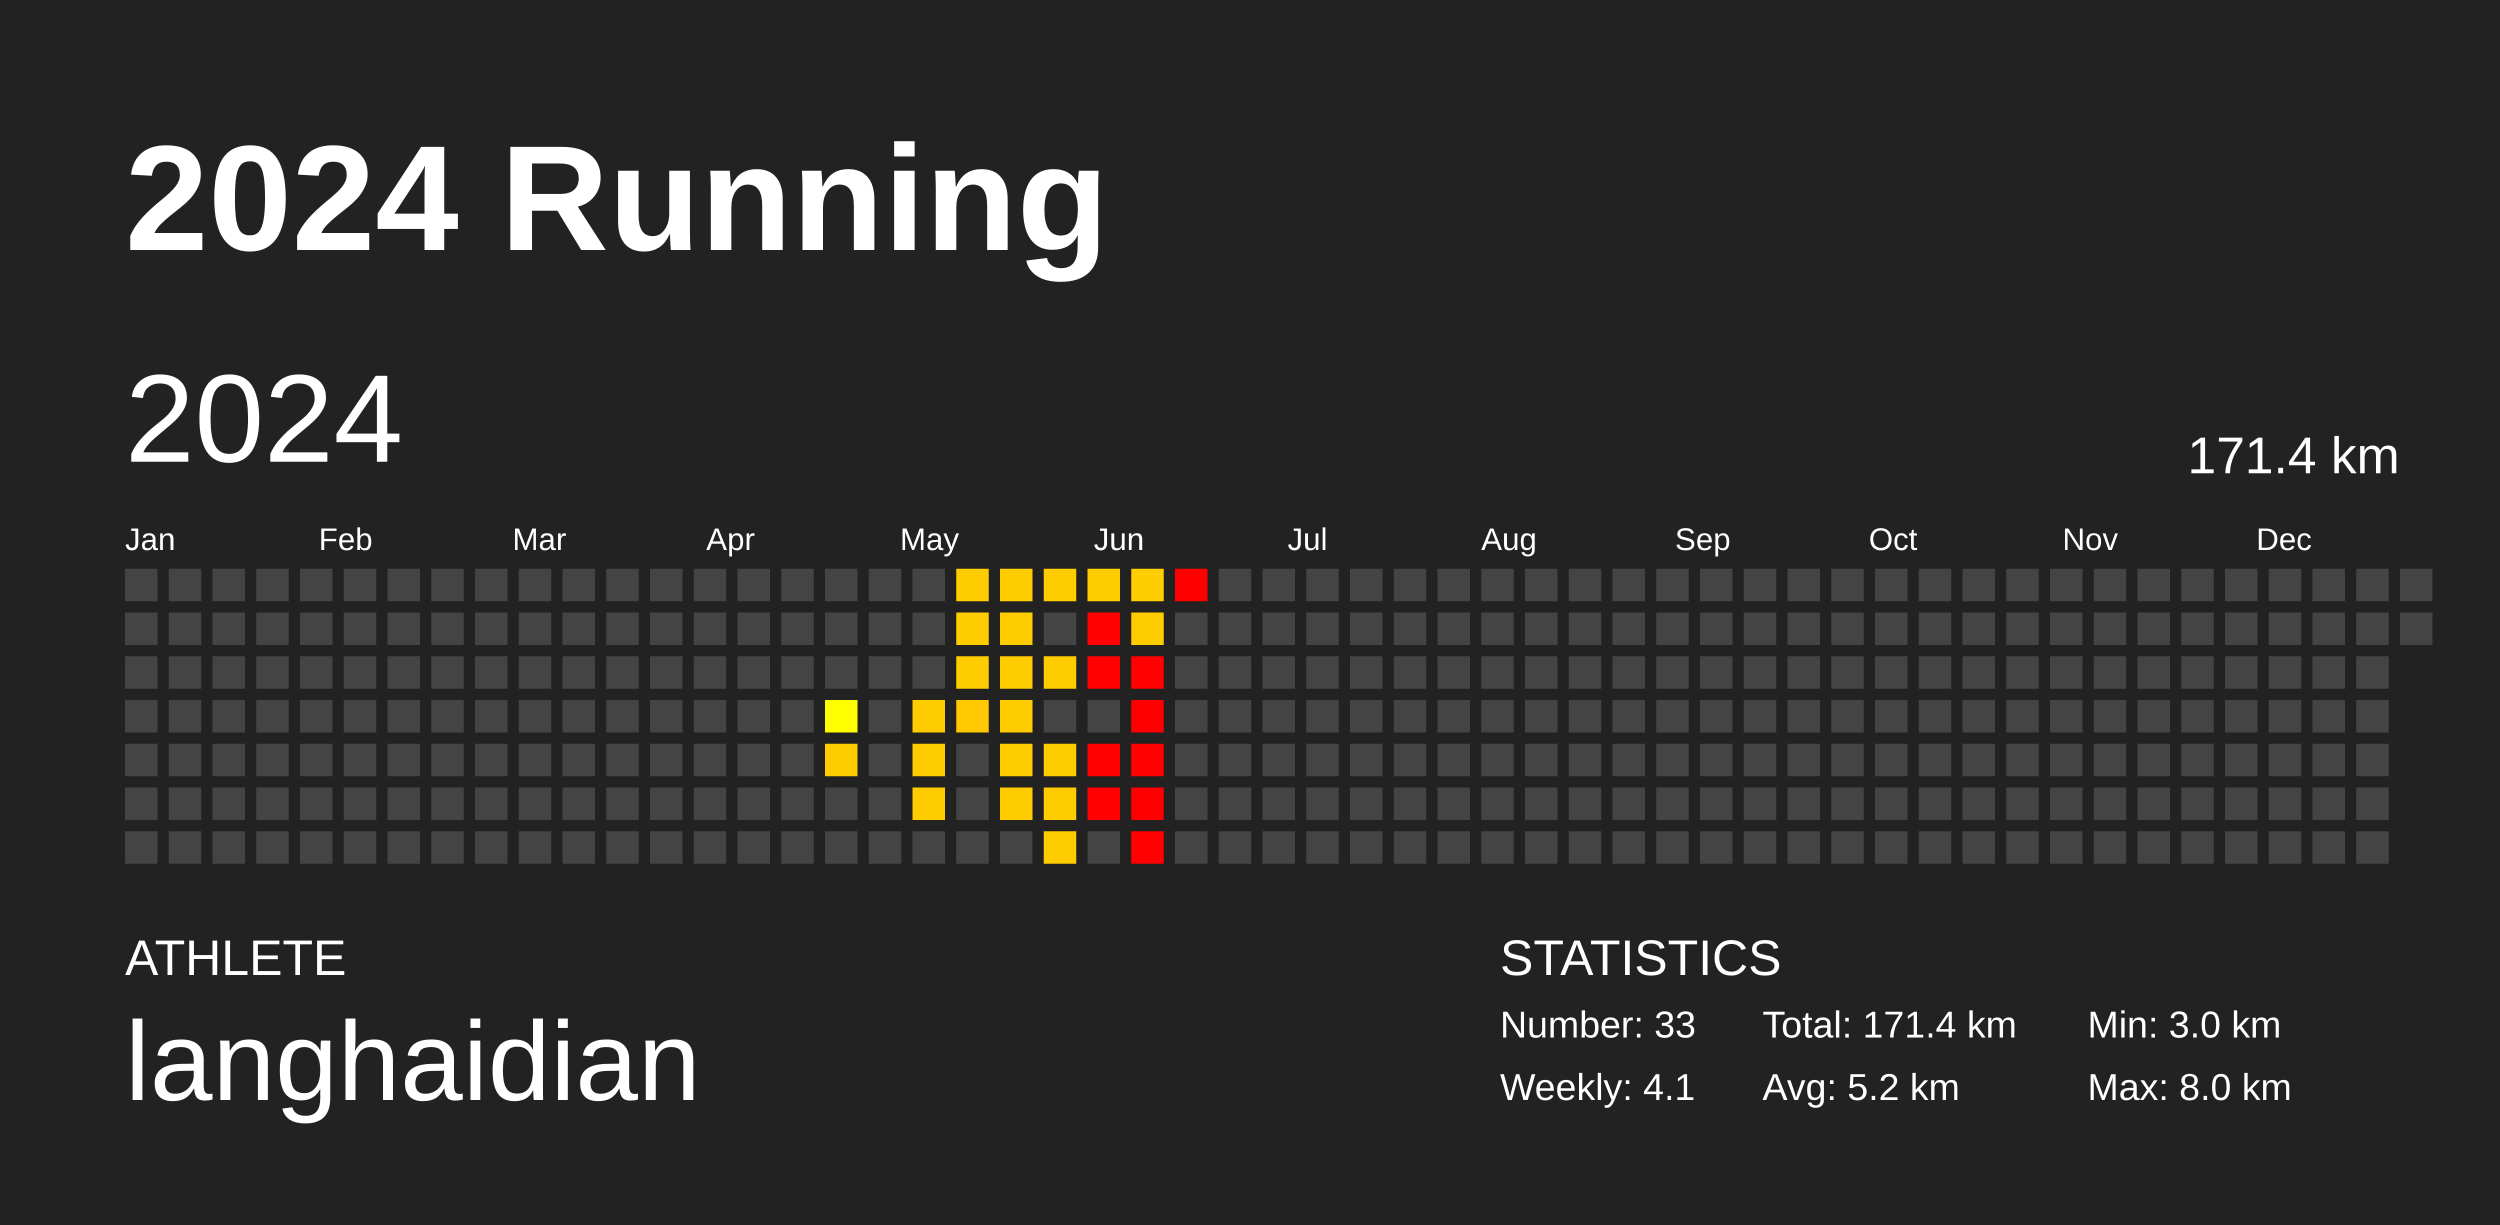
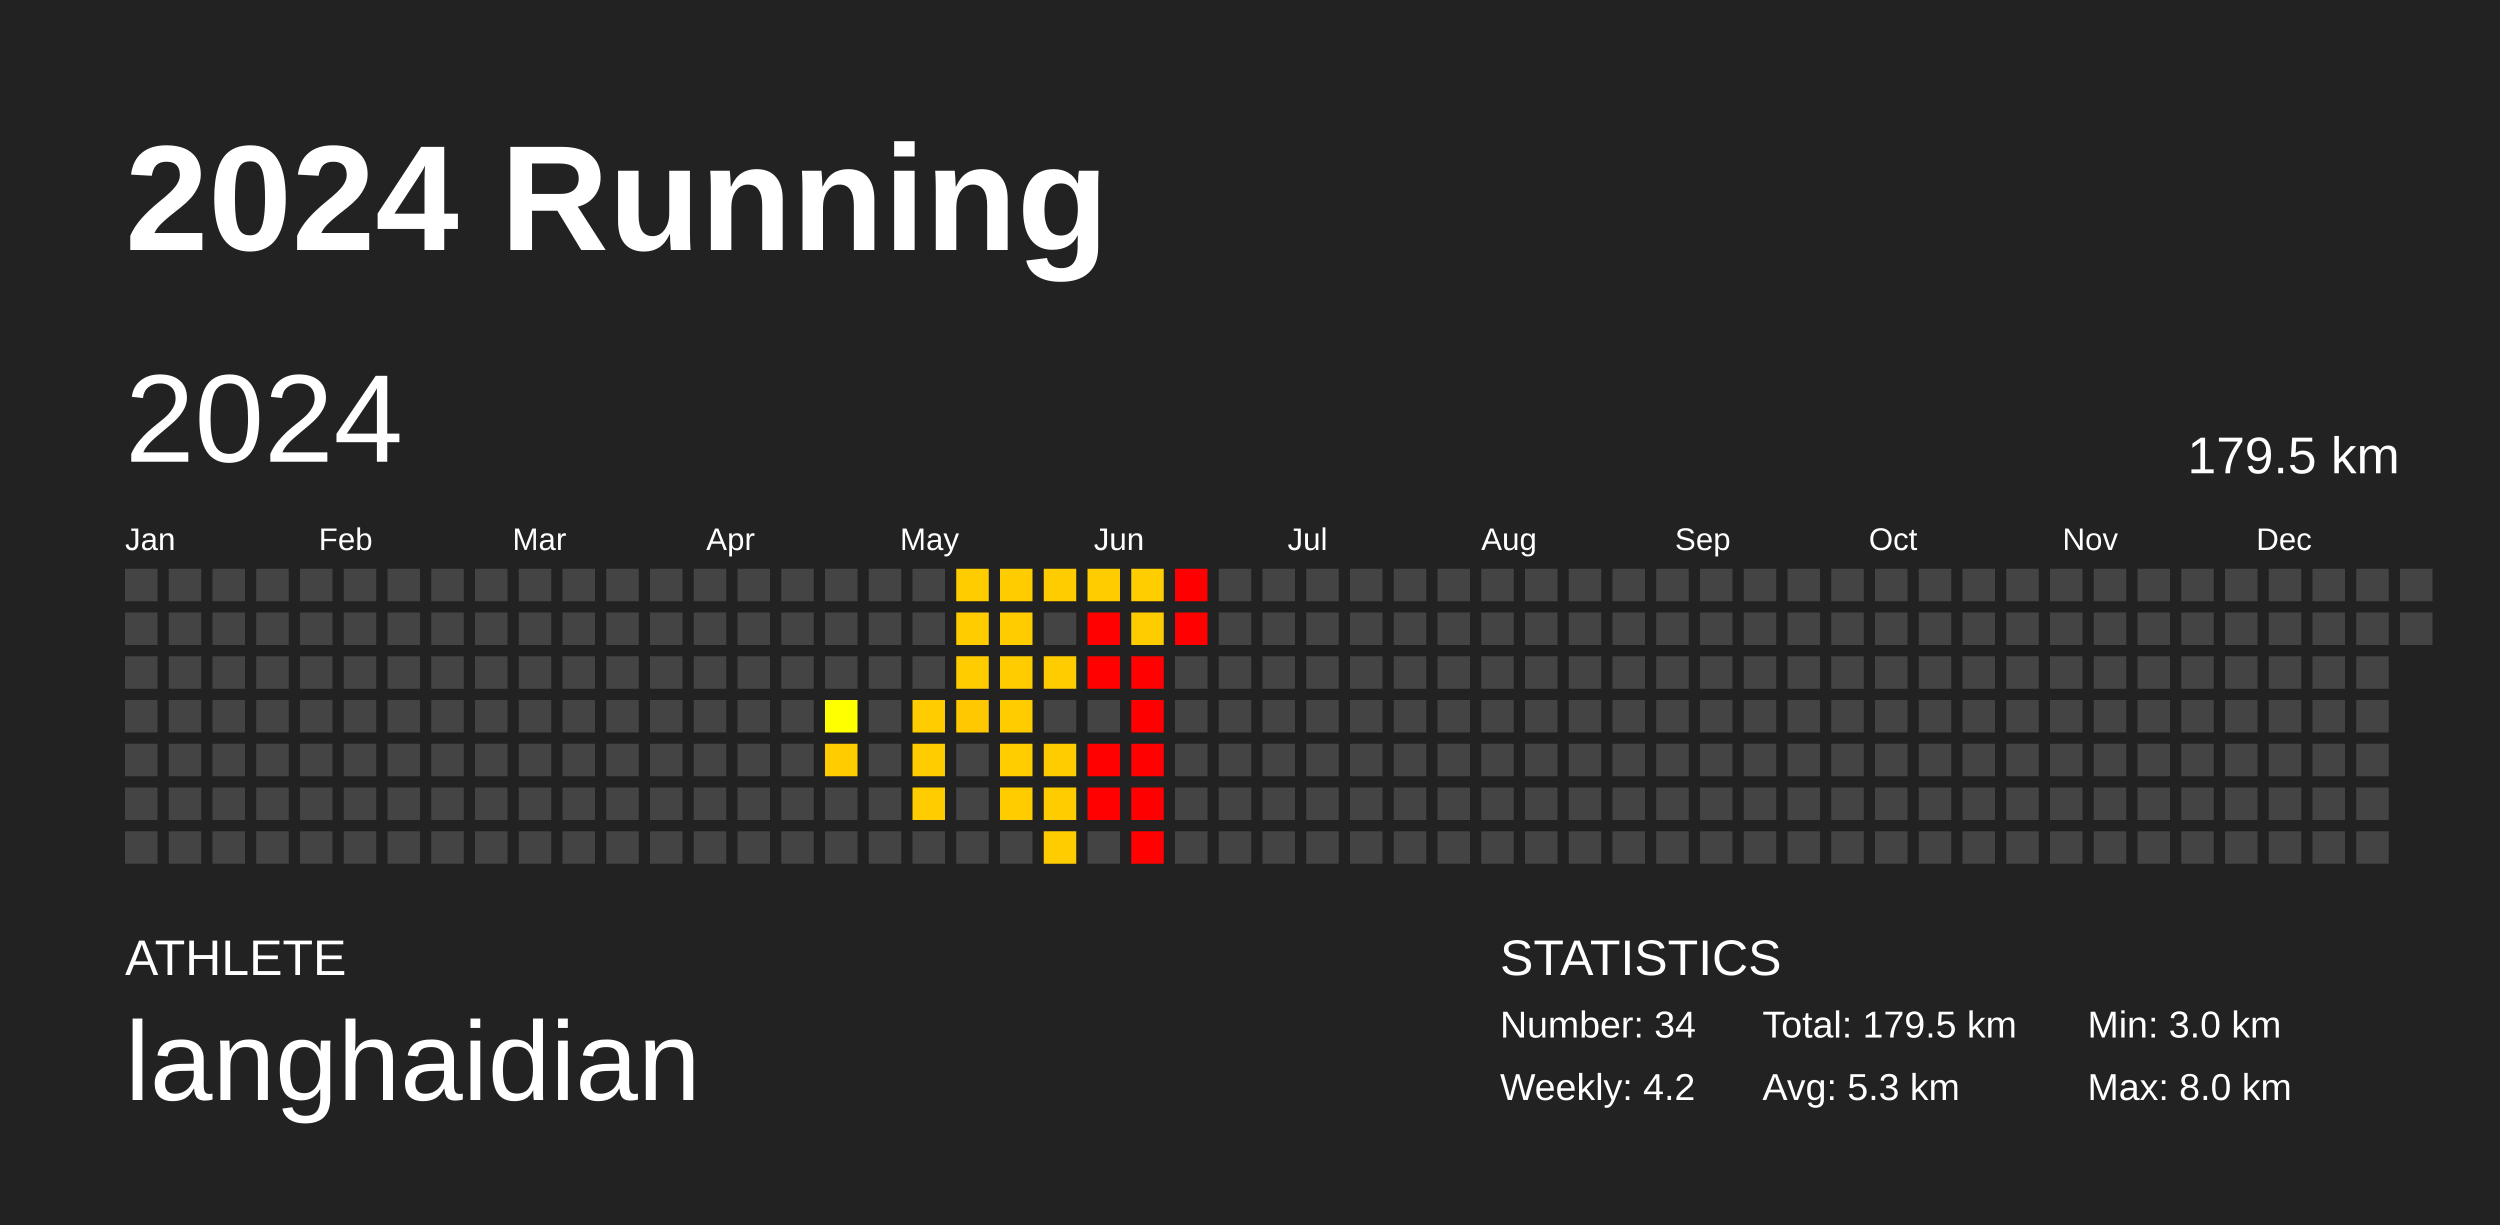
<svg xmlns="http://www.w3.org/2000/svg" baseProfile="full" height="98mm" version="1.1" viewBox="0,0,200,98" width="200mm">
  <defs />
  <rect fill="#222222" height="98" width="200" x="0" y="0" />
  <text fill="#FFFFFF" style="font-size:12px; font-family:Arial; font-weight:bold;" x="10" y="20">2024 Running</text>
  <text fill="#FFFFFF" style="font-size:4px; font-family:Arial" x="10" y="78">ATHLETE</text>
  <text fill="#FFFFFF" style="font-size:9px; font-family:Arial" x="10" y="88">langhaidian</text>
  <text fill="#FFFFFF" style="font-size:4px; font-family:Arial" x="120" y="78">STATISTICS</text>
-   <text fill="#FFFFFF" style="font-size:3px; font-family:Arial" x="120" y="83">Number: 33</text>
-   <text fill="#FFFFFF" style="font-size:3px; font-family:Arial" x="120" y="88">Weekly: 4.1</text>
-   <text fill="#FFFFFF" style="font-size:3px; font-family:Arial" x="141" y="83">Total: 171.4 km</text>
-   <text fill="#FFFFFF" style="font-size:3px; font-family:Arial" x="141" y="88">Avg: 5.2 km</text>
+   <text fill="#FFFFFF" style="font-size:3px; font-family:Arial" x="120" y="83">Number: 34</text>
+   <text fill="#FFFFFF" style="font-size:3px; font-family:Arial" x="120" y="88">Weekly: 4.2</text>
+   <text fill="#FFFFFF" style="font-size:3px; font-family:Arial" x="141" y="83">Total: 179.5 km</text>
+   <text fill="#FFFFFF" style="font-size:3px; font-family:Arial" x="141" y="88">Avg: 5.3 km</text>
  <text fill="#FFFFFF" style="font-size:3px; font-family:Arial" x="167" y="83">Min: 3.0 km</text>
  <text fill="#FFFFFF" style="font-size:3px; font-family:Arial" x="167" y="88">Max: 8.0 km</text>
  <text dominant-baseline="hanging" fill="#FFFFFF" style="font-size:10.0px; font-family:Arial;" x="10" y="30">2024</text>
-   <text dominant-baseline="hanging" fill="#FFFFFF" style="font-size:4.125px; font-family:Arial;" x="175" y="35">171.4 km</text>
+   <text dominant-baseline="hanging" fill="#FFFFFF" style="font-size:4.125px; font-family:Arial;" x="175" y="35">179.5 km</text>
  <text fill="#FFFFFF" style="font-size:2.5px; font-family:Arial" x="10.0" y="44">Jan</text>
  <text fill="#FFFFFF" style="font-size:2.5px; font-family:Arial" x="25.5" y="44">Feb</text>
  <text fill="#FFFFFF" style="font-size:2.5px; font-family:Arial" x="41.0" y="44">Mar</text>
  <text fill="#FFFFFF" style="font-size:2.5px; font-family:Arial" x="56.5" y="44">Apr</text>
  <text fill="#FFFFFF" style="font-size:2.5px; font-family:Arial" x="72.0" y="44">May</text>
  <text fill="#FFFFFF" style="font-size:2.5px; font-family:Arial" x="87.5" y="44">Jun</text>
  <text fill="#FFFFFF" style="font-size:2.5px; font-family:Arial" x="103.0" y="44">Jul</text>
  <text fill="#FFFFFF" style="font-size:2.5px; font-family:Arial" x="118.5" y="44">Aug</text>
  <text fill="#FFFFFF" style="font-size:2.5px; font-family:Arial" x="134.0" y="44">Sep</text>
  <text fill="#FFFFFF" style="font-size:2.5px; font-family:Arial" x="149.5" y="44">Oct</text>
  <text fill="#FFFFFF" style="font-size:2.5px; font-family:Arial" x="165.0" y="44">Nov</text>
  <text fill="#FFFFFF" style="font-size:2.5px; font-family:Arial" x="180.5" y="44">Dec</text>
  <rect fill="#444444" height="2.6" width="2.6" x="10.0" y="45.5" />
  <rect fill="#444444" height="2.6" width="2.6" x="10.0" y="49.0" />
  <rect fill="#444444" height="2.6" width="2.6" x="10.0" y="52.5" />
  <rect fill="#444444" height="2.6" width="2.6" x="10.0" y="56.0" />
  <rect fill="#444444" height="2.6" width="2.6" x="10.0" y="59.5" />
  <rect fill="#444444" height="2.6" width="2.6" x="10.0" y="63.0" />
  <rect fill="#444444" height="2.6" width="2.6" x="10.0" y="66.5" />
  <rect fill="#444444" height="2.6" width="2.6" x="13.5" y="45.5" />
  <rect fill="#444444" height="2.6" width="2.6" x="13.5" y="49.0" />
  <rect fill="#444444" height="2.6" width="2.6" x="13.5" y="52.5" />
  <rect fill="#444444" height="2.6" width="2.6" x="13.5" y="56.0" />
  <rect fill="#444444" height="2.6" width="2.6" x="13.5" y="59.5" />
  <rect fill="#444444" height="2.6" width="2.6" x="13.5" y="63.0" />
  <rect fill="#444444" height="2.6" width="2.6" x="13.5" y="66.5" />
  <rect fill="#444444" height="2.6" width="2.6" x="17.0" y="45.5" />
  <rect fill="#444444" height="2.6" width="2.6" x="17.0" y="49.0" />
  <rect fill="#444444" height="2.6" width="2.6" x="17.0" y="52.5" />
  <rect fill="#444444" height="2.6" width="2.6" x="17.0" y="56.0" />
  <rect fill="#444444" height="2.6" width="2.6" x="17.0" y="59.5" />
  <rect fill="#444444" height="2.6" width="2.6" x="17.0" y="63.0" />
  <rect fill="#444444" height="2.6" width="2.6" x="17.0" y="66.5" />
  <rect fill="#444444" height="2.6" width="2.6" x="20.5" y="45.5" />
  <rect fill="#444444" height="2.6" width="2.6" x="20.5" y="49.0" />
  <rect fill="#444444" height="2.6" width="2.6" x="20.5" y="52.5" />
  <rect fill="#444444" height="2.6" width="2.6" x="20.5" y="56.0" />
  <rect fill="#444444" height="2.6" width="2.6" x="20.5" y="59.5" />
  <rect fill="#444444" height="2.6" width="2.6" x="20.5" y="63.0" />
  <rect fill="#444444" height="2.6" width="2.6" x="20.5" y="66.5" />
  <rect fill="#444444" height="2.6" width="2.6" x="24.0" y="45.5" />
  <rect fill="#444444" height="2.6" width="2.6" x="24.0" y="49.0" />
  <rect fill="#444444" height="2.6" width="2.6" x="24.0" y="52.5" />
  <rect fill="#444444" height="2.6" width="2.6" x="24.0" y="56.0" />
  <rect fill="#444444" height="2.6" width="2.6" x="24.0" y="59.5" />
  <rect fill="#444444" height="2.6" width="2.6" x="24.0" y="63.0" />
  <rect fill="#444444" height="2.6" width="2.6" x="24.0" y="66.5" />
  <rect fill="#444444" height="2.6" width="2.6" x="27.5" y="45.5" />
  <rect fill="#444444" height="2.6" width="2.6" x="27.5" y="49.0" />
  <rect fill="#444444" height="2.6" width="2.6" x="27.5" y="52.5" />
  <rect fill="#444444" height="2.6" width="2.6" x="27.5" y="56.0" />
  <rect fill="#444444" height="2.6" width="2.6" x="27.5" y="59.5" />
  <rect fill="#444444" height="2.6" width="2.6" x="27.5" y="63.0" />
  <rect fill="#444444" height="2.6" width="2.6" x="27.5" y="66.5" />
  <rect fill="#444444" height="2.6" width="2.6" x="31.0" y="45.5" />
  <rect fill="#444444" height="2.6" width="2.6" x="31.0" y="49.0" />
  <rect fill="#444444" height="2.6" width="2.6" x="31.0" y="52.5" />
  <rect fill="#444444" height="2.6" width="2.6" x="31.0" y="56.0" />
  <rect fill="#444444" height="2.6" width="2.6" x="31.0" y="59.5" />
  <rect fill="#444444" height="2.6" width="2.6" x="31.0" y="63.0" />
  <rect fill="#444444" height="2.6" width="2.6" x="31.0" y="66.5" />
  <rect fill="#444444" height="2.6" width="2.6" x="34.5" y="45.5" />
  <rect fill="#444444" height="2.6" width="2.6" x="34.5" y="49.0" />
  <rect fill="#444444" height="2.6" width="2.6" x="34.5" y="52.5" />
  <rect fill="#444444" height="2.6" width="2.6" x="34.5" y="56.0" />
  <rect fill="#444444" height="2.6" width="2.6" x="34.5" y="59.5" />
  <rect fill="#444444" height="2.6" width="2.6" x="34.5" y="63.0" />
  <rect fill="#444444" height="2.6" width="2.6" x="34.5" y="66.5" />
  <rect fill="#444444" height="2.6" width="2.6" x="38.0" y="45.5" />
  <rect fill="#444444" height="2.6" width="2.6" x="38.0" y="49.0" />
  <rect fill="#444444" height="2.6" width="2.6" x="38.0" y="52.5" />
  <rect fill="#444444" height="2.6" width="2.6" x="38.0" y="56.0" />
  <rect fill="#444444" height="2.6" width="2.6" x="38.0" y="59.5" />
  <rect fill="#444444" height="2.6" width="2.6" x="38.0" y="63.0" />
  <rect fill="#444444" height="2.6" width="2.6" x="38.0" y="66.5" />
  <rect fill="#444444" height="2.6" width="2.6" x="41.5" y="45.5" />
  <rect fill="#444444" height="2.6" width="2.6" x="41.5" y="49.0" />
  <rect fill="#444444" height="2.6" width="2.6" x="41.5" y="52.5" />
  <rect fill="#444444" height="2.6" width="2.6" x="41.5" y="56.0" />
  <rect fill="#444444" height="2.6" width="2.6" x="41.5" y="59.5" />
  <rect fill="#444444" height="2.6" width="2.6" x="41.5" y="63.0" />
  <rect fill="#444444" height="2.6" width="2.6" x="41.5" y="66.5" />
  <rect fill="#444444" height="2.6" width="2.6" x="45.0" y="45.5" />
  <rect fill="#444444" height="2.6" width="2.6" x="45.0" y="49.0" />
  <rect fill="#444444" height="2.6" width="2.6" x="45.0" y="52.5" />
  <rect fill="#444444" height="2.6" width="2.6" x="45.0" y="56.0" />
  <rect fill="#444444" height="2.6" width="2.6" x="45.0" y="59.5" />
  <rect fill="#444444" height="2.6" width="2.6" x="45.0" y="63.0" />
  <rect fill="#444444" height="2.6" width="2.6" x="45.0" y="66.5" />
  <rect fill="#444444" height="2.6" width="2.6" x="48.5" y="45.5" />
  <rect fill="#444444" height="2.6" width="2.6" x="48.5" y="49.0" />
  <rect fill="#444444" height="2.6" width="2.6" x="48.5" y="52.5" />
  <rect fill="#444444" height="2.6" width="2.6" x="48.5" y="56.0" />
  <rect fill="#444444" height="2.6" width="2.6" x="48.5" y="59.5" />
  <rect fill="#444444" height="2.6" width="2.6" x="48.5" y="63.0" />
  <rect fill="#444444" height="2.6" width="2.6" x="48.5" y="66.5" />
  <rect fill="#444444" height="2.6" width="2.6" x="52.0" y="45.5" />
  <rect fill="#444444" height="2.6" width="2.6" x="52.0" y="49.0" />
  <rect fill="#444444" height="2.6" width="2.6" x="52.0" y="52.5" />
  <rect fill="#444444" height="2.6" width="2.6" x="52.0" y="56.0" />
  <rect fill="#444444" height="2.6" width="2.6" x="52.0" y="59.5" />
  <rect fill="#444444" height="2.6" width="2.6" x="52.0" y="63.0" />
  <rect fill="#444444" height="2.6" width="2.6" x="52.0" y="66.5" />
  <rect fill="#444444" height="2.6" width="2.6" x="55.5" y="45.5" />
  <rect fill="#444444" height="2.6" width="2.6" x="55.5" y="49.0" />
  <rect fill="#444444" height="2.6" width="2.6" x="55.5" y="52.5" />
  <rect fill="#444444" height="2.6" width="2.6" x="55.5" y="56.0" />
  <rect fill="#444444" height="2.6" width="2.6" x="55.5" y="59.5" />
  <rect fill="#444444" height="2.6" width="2.6" x="55.5" y="63.0" />
  <rect fill="#444444" height="2.6" width="2.6" x="55.5" y="66.5" />
  <rect fill="#444444" height="2.6" width="2.6" x="59.0" y="45.5" />
  <rect fill="#444444" height="2.6" width="2.6" x="59.0" y="49.0" />
  <rect fill="#444444" height="2.6" width="2.6" x="59.0" y="52.5" />
  <rect fill="#444444" height="2.6" width="2.6" x="59.0" y="56.0" />
  <rect fill="#444444" height="2.6" width="2.6" x="59.0" y="59.5" />
  <rect fill="#444444" height="2.6" width="2.6" x="59.0" y="63.0" />
  <rect fill="#444444" height="2.6" width="2.6" x="59.0" y="66.5" />
  <rect fill="#444444" height="2.6" width="2.6" x="62.5" y="45.5" />
  <rect fill="#444444" height="2.6" width="2.6" x="62.5" y="49.0" />
  <rect fill="#444444" height="2.6" width="2.6" x="62.5" y="52.5" />
  <rect fill="#444444" height="2.6" width="2.6" x="62.5" y="56.0" />
  <rect fill="#444444" height="2.6" width="2.6" x="62.5" y="59.5" />
  <rect fill="#444444" height="2.6" width="2.6" x="62.5" y="63.0" />
  <rect fill="#444444" height="2.6" width="2.6" x="62.5" y="66.5" />
  <rect fill="#444444" height="2.6" width="2.6" x="66.0" y="45.5" />
  <rect fill="#444444" height="2.6" width="2.6" x="66.0" y="49.0" />
  <rect fill="#444444" height="2.6" width="2.6" x="66.0" y="52.5" />
  <rect fill="#ffff00" height="2.6" width="2.6" x="66.0" y="56.0" />
  <rect fill="#ffcc00" height="2.6" width="2.6" x="66.0" y="59.5" />
  <rect fill="#444444" height="2.6" width="2.6" x="66.0" y="63.0" />
  <rect fill="#444444" height="2.6" width="2.6" x="66.0" y="66.5" />
  <rect fill="#444444" height="2.6" width="2.6" x="69.5" y="45.5" />
  <rect fill="#444444" height="2.6" width="2.6" x="69.5" y="49.0" />
  <rect fill="#444444" height="2.6" width="2.6" x="69.5" y="52.5" />
  <rect fill="#444444" height="2.6" width="2.6" x="69.5" y="56.0" />
  <rect fill="#444444" height="2.6" width="2.6" x="69.5" y="59.5" />
  <rect fill="#444444" height="2.6" width="2.6" x="69.5" y="63.0" />
  <rect fill="#444444" height="2.6" width="2.6" x="69.5" y="66.5" />
  <rect fill="#444444" height="2.6" width="2.6" x="73.0" y="45.5" />
  <rect fill="#444444" height="2.6" width="2.6" x="73.0" y="49.0" />
  <rect fill="#444444" height="2.6" width="2.6" x="73.0" y="52.5" />
  <rect fill="#ffcc00" height="2.6" width="2.6" x="73.0" y="56.0" />
  <rect fill="#ffcc00" height="2.6" width="2.6" x="73.0" y="59.5" />
  <rect fill="#ffcc00" height="2.6" width="2.6" x="73.0" y="63.0" />
  <rect fill="#444444" height="2.6" width="2.6" x="73.0" y="66.5" />
  <rect fill="#ffcc00" height="2.6" width="2.6" x="76.5" y="45.5" />
  <rect fill="#ffcc00" height="2.6" width="2.6" x="76.5" y="49.0" />
  <rect fill="#ffcc00" height="2.6" width="2.6" x="76.5" y="52.5" />
  <rect fill="#ffc800" height="2.6" width="2.6" x="76.5" y="56.0" />
  <rect fill="#444444" height="2.6" width="2.6" x="76.5" y="59.5" />
  <rect fill="#444444" height="2.6" width="2.6" x="76.5" y="63.0" />
  <rect fill="#444444" height="2.6" width="2.6" x="76.5" y="66.5" />
  <rect fill="#ffcc00" height="2.6" width="2.6" x="80.0" y="45.5" />
  <rect fill="#ffcc00" height="2.6" width="2.6" x="80.0" y="49.0" />
  <rect fill="#ffcc00" height="2.6" width="2.6" x="80.0" y="52.5" />
  <rect fill="#ffcc00" height="2.6" width="2.6" x="80.0" y="56.0" />
  <rect fill="#ffcd00" height="2.6" width="2.6" x="80.0" y="59.5" />
  <rect fill="#ffcc00" height="2.6" width="2.6" x="80.0" y="63.0" />
  <rect fill="#444444" height="2.6" width="2.6" x="80.0" y="66.5" />
  <rect fill="#ffcc00" height="2.6" width="2.6" x="83.5" y="45.5" />
  <rect fill="#444444" height="2.6" width="2.6" x="83.5" y="49.0" />
  <rect fill="#ffcc00" height="2.6" width="2.6" x="83.5" y="52.5" />
  <rect fill="#444444" height="2.6" width="2.6" x="83.5" y="56.0" />
  <rect fill="#ffcc00" height="2.6" width="2.6" x="83.5" y="59.5" />
  <rect fill="#ffcc00" height="2.6" width="2.6" x="83.5" y="63.0" />
  <rect fill="#ffcc00" height="2.6" width="2.6" x="83.5" y="66.5" />
  <rect fill="#ffcc00" height="2.6" width="2.6" x="87.0" y="45.5" />
  <rect fill="#ff0100" height="2.6" width="2.6" x="87.0" y="49.0" />
  <rect fill="#ff0100" height="2.6" width="2.6" x="87.0" y="52.5" />
  <rect fill="#444444" height="2.6" width="2.6" x="87.0" y="56.0" />
  <rect fill="#ff0100" height="2.6" width="2.6" x="87.0" y="59.5" />
  <rect fill="#ff0100" height="2.6" width="2.6" x="87.0" y="63.0" />
  <rect fill="#444444" height="2.6" width="2.6" x="87.0" y="66.5" />
  <rect fill="#ffcd00" height="2.6" width="2.6" x="90.5" y="45.5" />
  <rect fill="#ffcc00" height="2.6" width="2.6" x="90.5" y="49.0" />
  <rect fill="#ff0100" height="2.6" width="2.6" x="90.5" y="52.5" />
  <rect fill="#ff0000" height="2.6" width="2.6" x="90.5" y="56.0" />
  <rect fill="#ff0100" height="2.6" width="2.6" x="90.5" y="59.5" />
  <rect fill="#ff0000" height="2.6" width="2.6" x="90.5" y="63.0" />
  <rect fill="#ff0100" height="2.6" width="2.6" x="90.5" y="66.5" />
  <rect fill="#ff0000" height="2.6" width="2.6" x="94.0" y="45.5" />
-   <rect fill="#444444" height="2.6" width="2.6" x="94.0" y="49.0" />
+   <rect fill="#ff0100" height="2.6" width="2.6" x="94.0" y="49.0" />
  <rect fill="#444444" height="2.6" width="2.6" x="94.0" y="52.5" />
  <rect fill="#444444" height="2.6" width="2.6" x="94.0" y="56.0" />
  <rect fill="#444444" height="2.6" width="2.6" x="94.0" y="59.5" />
  <rect fill="#444444" height="2.6" width="2.6" x="94.0" y="63.0" />
  <rect fill="#444444" height="2.6" width="2.6" x="94.0" y="66.5" />
  <rect fill="#444444" height="2.6" width="2.6" x="97.5" y="45.5" />
  <rect fill="#444444" height="2.6" width="2.6" x="97.5" y="49.0" />
  <rect fill="#444444" height="2.6" width="2.6" x="97.5" y="52.5" />
  <rect fill="#444444" height="2.6" width="2.6" x="97.5" y="56.0" />
  <rect fill="#444444" height="2.6" width="2.6" x="97.5" y="59.5" />
  <rect fill="#444444" height="2.6" width="2.6" x="97.5" y="63.0" />
  <rect fill="#444444" height="2.6" width="2.6" x="97.5" y="66.5" />
  <rect fill="#444444" height="2.6" width="2.6" x="101.0" y="45.5" />
  <rect fill="#444444" height="2.6" width="2.6" x="101.0" y="49.0" />
  <rect fill="#444444" height="2.6" width="2.6" x="101.0" y="52.5" />
  <rect fill="#444444" height="2.6" width="2.6" x="101.0" y="56.0" />
  <rect fill="#444444" height="2.6" width="2.6" x="101.0" y="59.5" />
  <rect fill="#444444" height="2.6" width="2.6" x="101.0" y="63.0" />
  <rect fill="#444444" height="2.6" width="2.6" x="101.0" y="66.5" />
  <rect fill="#444444" height="2.6" width="2.6" x="104.5" y="45.5" />
  <rect fill="#444444" height="2.6" width="2.6" x="104.5" y="49.0" />
  <rect fill="#444444" height="2.6" width="2.6" x="104.5" y="52.5" />
  <rect fill="#444444" height="2.6" width="2.6" x="104.5" y="56.0" />
  <rect fill="#444444" height="2.6" width="2.6" x="104.5" y="59.5" />
  <rect fill="#444444" height="2.6" width="2.6" x="104.5" y="63.0" />
  <rect fill="#444444" height="2.6" width="2.6" x="104.5" y="66.5" />
  <rect fill="#444444" height="2.6" width="2.6" x="108.0" y="45.5" />
  <rect fill="#444444" height="2.6" width="2.6" x="108.0" y="49.0" />
  <rect fill="#444444" height="2.6" width="2.6" x="108.0" y="52.5" />
  <rect fill="#444444" height="2.6" width="2.6" x="108.0" y="56.0" />
  <rect fill="#444444" height="2.6" width="2.6" x="108.0" y="59.5" />
  <rect fill="#444444" height="2.6" width="2.6" x="108.0" y="63.0" />
  <rect fill="#444444" height="2.6" width="2.6" x="108.0" y="66.5" />
  <rect fill="#444444" height="2.6" width="2.6" x="111.5" y="45.5" />
  <rect fill="#444444" height="2.6" width="2.6" x="111.5" y="49.0" />
  <rect fill="#444444" height="2.6" width="2.6" x="111.5" y="52.5" />
  <rect fill="#444444" height="2.6" width="2.6" x="111.5" y="56.0" />
  <rect fill="#444444" height="2.6" width="2.6" x="111.5" y="59.5" />
  <rect fill="#444444" height="2.6" width="2.6" x="111.5" y="63.0" />
  <rect fill="#444444" height="2.6" width="2.6" x="111.5" y="66.5" />
  <rect fill="#444444" height="2.6" width="2.6" x="115.0" y="45.5" />
  <rect fill="#444444" height="2.6" width="2.6" x="115.0" y="49.0" />
  <rect fill="#444444" height="2.6" width="2.6" x="115.0" y="52.5" />
  <rect fill="#444444" height="2.6" width="2.6" x="115.0" y="56.0" />
  <rect fill="#444444" height="2.6" width="2.6" x="115.0" y="59.5" />
  <rect fill="#444444" height="2.6" width="2.6" x="115.0" y="63.0" />
  <rect fill="#444444" height="2.6" width="2.6" x="115.0" y="66.5" />
  <rect fill="#444444" height="2.6" width="2.6" x="118.5" y="45.5" />
  <rect fill="#444444" height="2.6" width="2.6" x="118.5" y="49.0" />
  <rect fill="#444444" height="2.6" width="2.6" x="118.5" y="52.5" />
  <rect fill="#444444" height="2.6" width="2.6" x="118.5" y="56.0" />
  <rect fill="#444444" height="2.6" width="2.6" x="118.5" y="59.5" />
  <rect fill="#444444" height="2.6" width="2.6" x="118.5" y="63.0" />
  <rect fill="#444444" height="2.6" width="2.6" x="118.5" y="66.5" />
  <rect fill="#444444" height="2.6" width="2.6" x="122.0" y="45.5" />
  <rect fill="#444444" height="2.6" width="2.6" x="122.0" y="49.0" />
  <rect fill="#444444" height="2.6" width="2.6" x="122.0" y="52.5" />
  <rect fill="#444444" height="2.6" width="2.6" x="122.0" y="56.0" />
  <rect fill="#444444" height="2.6" width="2.6" x="122.0" y="59.5" />
  <rect fill="#444444" height="2.6" width="2.6" x="122.0" y="63.0" />
  <rect fill="#444444" height="2.6" width="2.6" x="122.0" y="66.5" />
  <rect fill="#444444" height="2.6" width="2.6" x="125.5" y="45.5" />
  <rect fill="#444444" height="2.6" width="2.6" x="125.5" y="49.0" />
  <rect fill="#444444" height="2.6" width="2.6" x="125.5" y="52.5" />
  <rect fill="#444444" height="2.6" width="2.6" x="125.5" y="56.0" />
  <rect fill="#444444" height="2.6" width="2.6" x="125.5" y="59.5" />
  <rect fill="#444444" height="2.6" width="2.6" x="125.5" y="63.0" />
  <rect fill="#444444" height="2.6" width="2.6" x="125.5" y="66.5" />
  <rect fill="#444444" height="2.6" width="2.6" x="129.0" y="45.5" />
  <rect fill="#444444" height="2.6" width="2.6" x="129.0" y="49.0" />
  <rect fill="#444444" height="2.6" width="2.6" x="129.0" y="52.5" />
  <rect fill="#444444" height="2.6" width="2.6" x="129.0" y="56.0" />
  <rect fill="#444444" height="2.6" width="2.6" x="129.0" y="59.5" />
  <rect fill="#444444" height="2.6" width="2.6" x="129.0" y="63.0" />
  <rect fill="#444444" height="2.6" width="2.6" x="129.0" y="66.5" />
  <rect fill="#444444" height="2.6" width="2.6" x="132.5" y="45.5" />
  <rect fill="#444444" height="2.6" width="2.6" x="132.5" y="49.0" />
  <rect fill="#444444" height="2.6" width="2.6" x="132.5" y="52.5" />
  <rect fill="#444444" height="2.6" width="2.6" x="132.5" y="56.0" />
  <rect fill="#444444" height="2.6" width="2.6" x="132.5" y="59.5" />
  <rect fill="#444444" height="2.6" width="2.6" x="132.5" y="63.0" />
  <rect fill="#444444" height="2.6" width="2.6" x="132.5" y="66.5" />
  <rect fill="#444444" height="2.6" width="2.6" x="136.0" y="45.5" />
  <rect fill="#444444" height="2.6" width="2.6" x="136.0" y="49.0" />
  <rect fill="#444444" height="2.6" width="2.6" x="136.0" y="52.5" />
  <rect fill="#444444" height="2.6" width="2.6" x="136.0" y="56.0" />
  <rect fill="#444444" height="2.6" width="2.6" x="136.0" y="59.5" />
  <rect fill="#444444" height="2.6" width="2.6" x="136.0" y="63.0" />
  <rect fill="#444444" height="2.6" width="2.6" x="136.0" y="66.5" />
  <rect fill="#444444" height="2.6" width="2.6" x="139.5" y="45.5" />
  <rect fill="#444444" height="2.6" width="2.6" x="139.5" y="49.0" />
  <rect fill="#444444" height="2.6" width="2.6" x="139.5" y="52.5" />
  <rect fill="#444444" height="2.6" width="2.6" x="139.5" y="56.0" />
  <rect fill="#444444" height="2.6" width="2.6" x="139.5" y="59.5" />
  <rect fill="#444444" height="2.6" width="2.6" x="139.5" y="63.0" />
  <rect fill="#444444" height="2.6" width="2.6" x="139.5" y="66.5" />
  <rect fill="#444444" height="2.6" width="2.6" x="143.0" y="45.5" />
  <rect fill="#444444" height="2.6" width="2.6" x="143.0" y="49.0" />
  <rect fill="#444444" height="2.6" width="2.6" x="143.0" y="52.5" />
  <rect fill="#444444" height="2.6" width="2.6" x="143.0" y="56.0" />
  <rect fill="#444444" height="2.6" width="2.6" x="143.0" y="59.5" />
  <rect fill="#444444" height="2.6" width="2.6" x="143.0" y="63.0" />
  <rect fill="#444444" height="2.6" width="2.6" x="143.0" y="66.5" />
  <rect fill="#444444" height="2.6" width="2.6" x="146.5" y="45.5" />
  <rect fill="#444444" height="2.6" width="2.6" x="146.5" y="49.0" />
  <rect fill="#444444" height="2.6" width="2.6" x="146.5" y="52.5" />
  <rect fill="#444444" height="2.6" width="2.6" x="146.5" y="56.0" />
  <rect fill="#444444" height="2.6" width="2.6" x="146.5" y="59.5" />
  <rect fill="#444444" height="2.6" width="2.6" x="146.5" y="63.0" />
  <rect fill="#444444" height="2.6" width="2.6" x="146.5" y="66.5" />
  <rect fill="#444444" height="2.6" width="2.6" x="150.0" y="45.5" />
  <rect fill="#444444" height="2.6" width="2.6" x="150.0" y="49.0" />
  <rect fill="#444444" height="2.6" width="2.6" x="150.0" y="52.5" />
  <rect fill="#444444" height="2.6" width="2.6" x="150.0" y="56.0" />
  <rect fill="#444444" height="2.6" width="2.6" x="150.0" y="59.5" />
  <rect fill="#444444" height="2.6" width="2.6" x="150.0" y="63.0" />
  <rect fill="#444444" height="2.6" width="2.6" x="150.0" y="66.5" />
  <rect fill="#444444" height="2.6" width="2.6" x="153.5" y="45.5" />
  <rect fill="#444444" height="2.6" width="2.6" x="153.5" y="49.0" />
  <rect fill="#444444" height="2.6" width="2.6" x="153.5" y="52.5" />
  <rect fill="#444444" height="2.6" width="2.6" x="153.5" y="56.0" />
  <rect fill="#444444" height="2.6" width="2.6" x="153.5" y="59.5" />
  <rect fill="#444444" height="2.6" width="2.6" x="153.5" y="63.0" />
  <rect fill="#444444" height="2.6" width="2.6" x="153.5" y="66.5" />
  <rect fill="#444444" height="2.6" width="2.6" x="157.0" y="45.5" />
  <rect fill="#444444" height="2.6" width="2.6" x="157.0" y="49.0" />
  <rect fill="#444444" height="2.6" width="2.6" x="157.0" y="52.5" />
  <rect fill="#444444" height="2.6" width="2.6" x="157.0" y="56.0" />
  <rect fill="#444444" height="2.6" width="2.6" x="157.0" y="59.5" />
  <rect fill="#444444" height="2.6" width="2.6" x="157.0" y="63.0" />
  <rect fill="#444444" height="2.6" width="2.6" x="157.0" y="66.5" />
  <rect fill="#444444" height="2.6" width="2.6" x="160.5" y="45.5" />
  <rect fill="#444444" height="2.6" width="2.6" x="160.5" y="49.0" />
  <rect fill="#444444" height="2.6" width="2.6" x="160.5" y="52.5" />
  <rect fill="#444444" height="2.6" width="2.6" x="160.5" y="56.0" />
  <rect fill="#444444" height="2.6" width="2.6" x="160.5" y="59.5" />
  <rect fill="#444444" height="2.6" width="2.6" x="160.5" y="63.0" />
  <rect fill="#444444" height="2.6" width="2.6" x="160.5" y="66.5" />
  <rect fill="#444444" height="2.6" width="2.6" x="164.0" y="45.5" />
  <rect fill="#444444" height="2.6" width="2.6" x="164.0" y="49.0" />
  <rect fill="#444444" height="2.6" width="2.6" x="164.0" y="52.5" />
  <rect fill="#444444" height="2.6" width="2.6" x="164.0" y="56.0" />
  <rect fill="#444444" height="2.6" width="2.6" x="164.0" y="59.5" />
  <rect fill="#444444" height="2.6" width="2.6" x="164.0" y="63.0" />
  <rect fill="#444444" height="2.6" width="2.6" x="164.0" y="66.5" />
  <rect fill="#444444" height="2.6" width="2.6" x="167.5" y="45.5" />
  <rect fill="#444444" height="2.6" width="2.6" x="167.5" y="49.0" />
  <rect fill="#444444" height="2.6" width="2.6" x="167.5" y="52.5" />
  <rect fill="#444444" height="2.6" width="2.6" x="167.5" y="56.0" />
  <rect fill="#444444" height="2.6" width="2.6" x="167.5" y="59.5" />
  <rect fill="#444444" height="2.6" width="2.6" x="167.5" y="63.0" />
  <rect fill="#444444" height="2.6" width="2.6" x="167.5" y="66.5" />
  <rect fill="#444444" height="2.6" width="2.6" x="171.0" y="45.5" />
  <rect fill="#444444" height="2.6" width="2.6" x="171.0" y="49.0" />
  <rect fill="#444444" height="2.6" width="2.6" x="171.0" y="52.5" />
  <rect fill="#444444" height="2.6" width="2.6" x="171.0" y="56.0" />
  <rect fill="#444444" height="2.6" width="2.6" x="171.0" y="59.5" />
  <rect fill="#444444" height="2.6" width="2.6" x="171.0" y="63.0" />
  <rect fill="#444444" height="2.6" width="2.6" x="171.0" y="66.5" />
  <rect fill="#444444" height="2.6" width="2.6" x="174.5" y="45.5" />
  <rect fill="#444444" height="2.6" width="2.6" x="174.5" y="49.0" />
  <rect fill="#444444" height="2.6" width="2.6" x="174.5" y="52.5" />
  <rect fill="#444444" height="2.6" width="2.6" x="174.5" y="56.0" />
  <rect fill="#444444" height="2.6" width="2.6" x="174.5" y="59.5" />
  <rect fill="#444444" height="2.6" width="2.6" x="174.5" y="63.0" />
  <rect fill="#444444" height="2.6" width="2.6" x="174.5" y="66.5" />
  <rect fill="#444444" height="2.6" width="2.6" x="178.0" y="45.5" />
  <rect fill="#444444" height="2.6" width="2.6" x="178.0" y="49.0" />
  <rect fill="#444444" height="2.6" width="2.6" x="178.0" y="52.5" />
  <rect fill="#444444" height="2.6" width="2.6" x="178.0" y="56.0" />
  <rect fill="#444444" height="2.6" width="2.6" x="178.0" y="59.5" />
  <rect fill="#444444" height="2.6" width="2.6" x="178.0" y="63.0" />
  <rect fill="#444444" height="2.6" width="2.6" x="178.0" y="66.5" />
  <rect fill="#444444" height="2.6" width="2.6" x="181.5" y="45.5" />
  <rect fill="#444444" height="2.6" width="2.6" x="181.5" y="49.0" />
  <rect fill="#444444" height="2.6" width="2.6" x="181.5" y="52.5" />
  <rect fill="#444444" height="2.6" width="2.6" x="181.5" y="56.0" />
  <rect fill="#444444" height="2.6" width="2.6" x="181.5" y="59.5" />
  <rect fill="#444444" height="2.6" width="2.6" x="181.5" y="63.0" />
  <rect fill="#444444" height="2.6" width="2.6" x="181.5" y="66.5" />
  <rect fill="#444444" height="2.6" width="2.6" x="185.0" y="45.5" />
  <rect fill="#444444" height="2.6" width="2.6" x="185.0" y="49.0" />
  <rect fill="#444444" height="2.6" width="2.6" x="185.0" y="52.5" />
  <rect fill="#444444" height="2.6" width="2.6" x="185.0" y="56.0" />
  <rect fill="#444444" height="2.6" width="2.6" x="185.0" y="59.5" />
  <rect fill="#444444" height="2.6" width="2.6" x="185.0" y="63.0" />
  <rect fill="#444444" height="2.6" width="2.6" x="185.0" y="66.5" />
  <rect fill="#444444" height="2.6" width="2.6" x="188.5" y="45.5" />
  <rect fill="#444444" height="2.6" width="2.6" x="188.5" y="49.0" />
  <rect fill="#444444" height="2.6" width="2.6" x="188.5" y="52.5" />
  <rect fill="#444444" height="2.6" width="2.6" x="188.5" y="56.0" />
  <rect fill="#444444" height="2.6" width="2.6" x="188.5" y="59.5" />
  <rect fill="#444444" height="2.6" width="2.6" x="188.5" y="63.0" />
  <rect fill="#444444" height="2.6" width="2.6" x="188.5" y="66.5" />
  <rect fill="#444444" height="2.6" width="2.6" x="192.0" y="45.5" />
  <rect fill="#444444" height="2.6" width="2.6" x="192.0" y="49.0" />
</svg>
